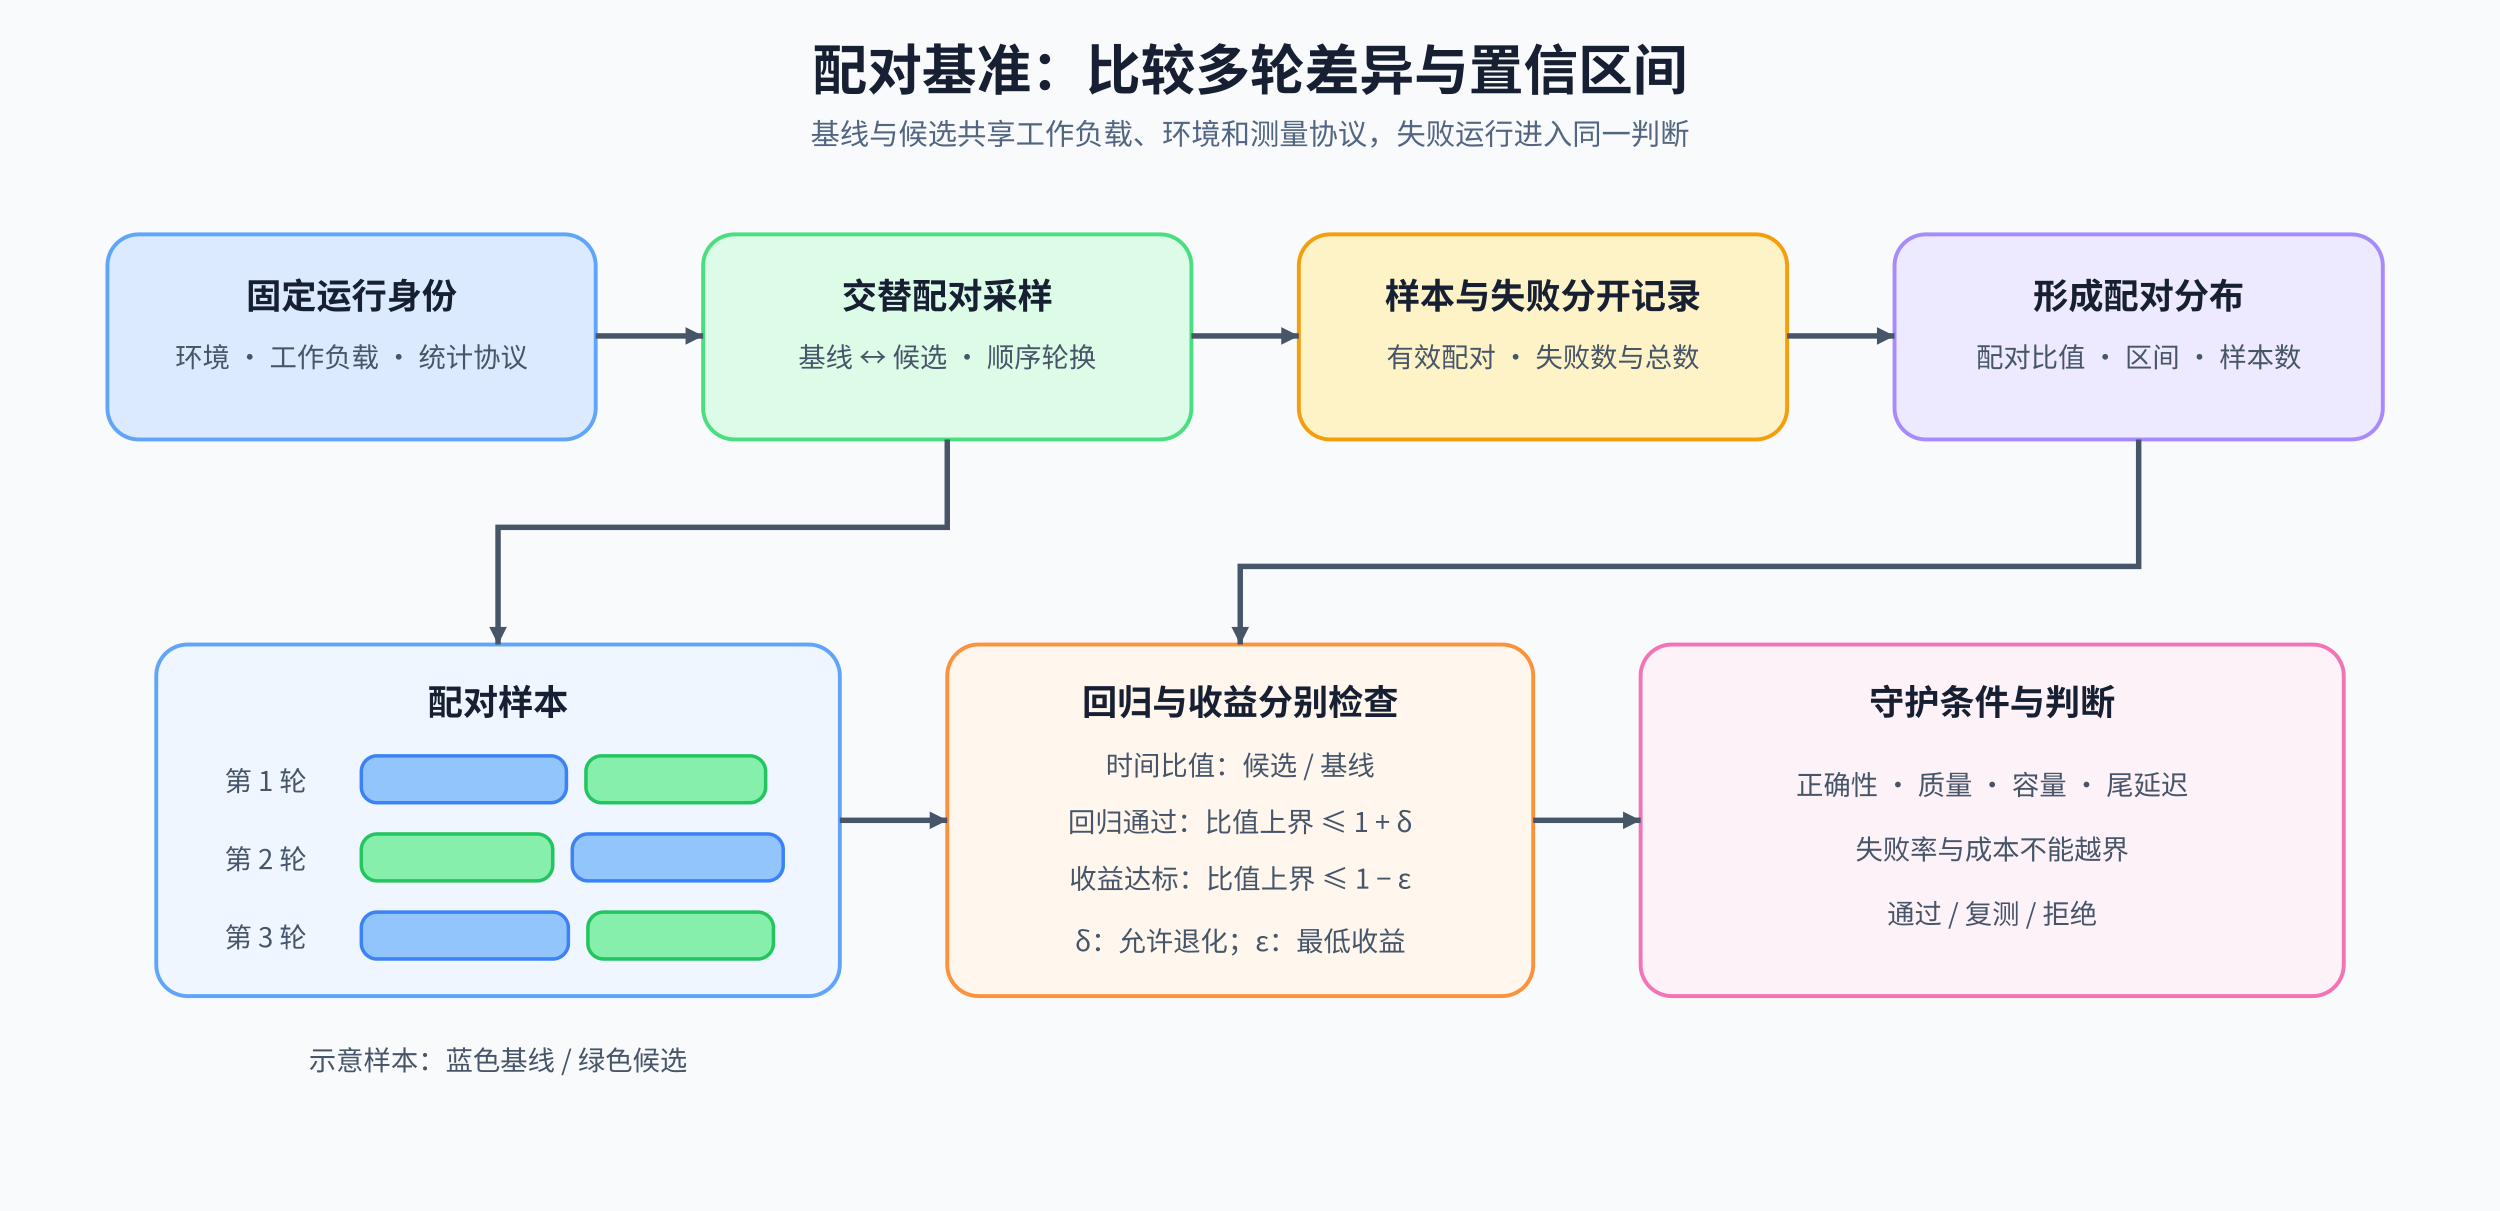
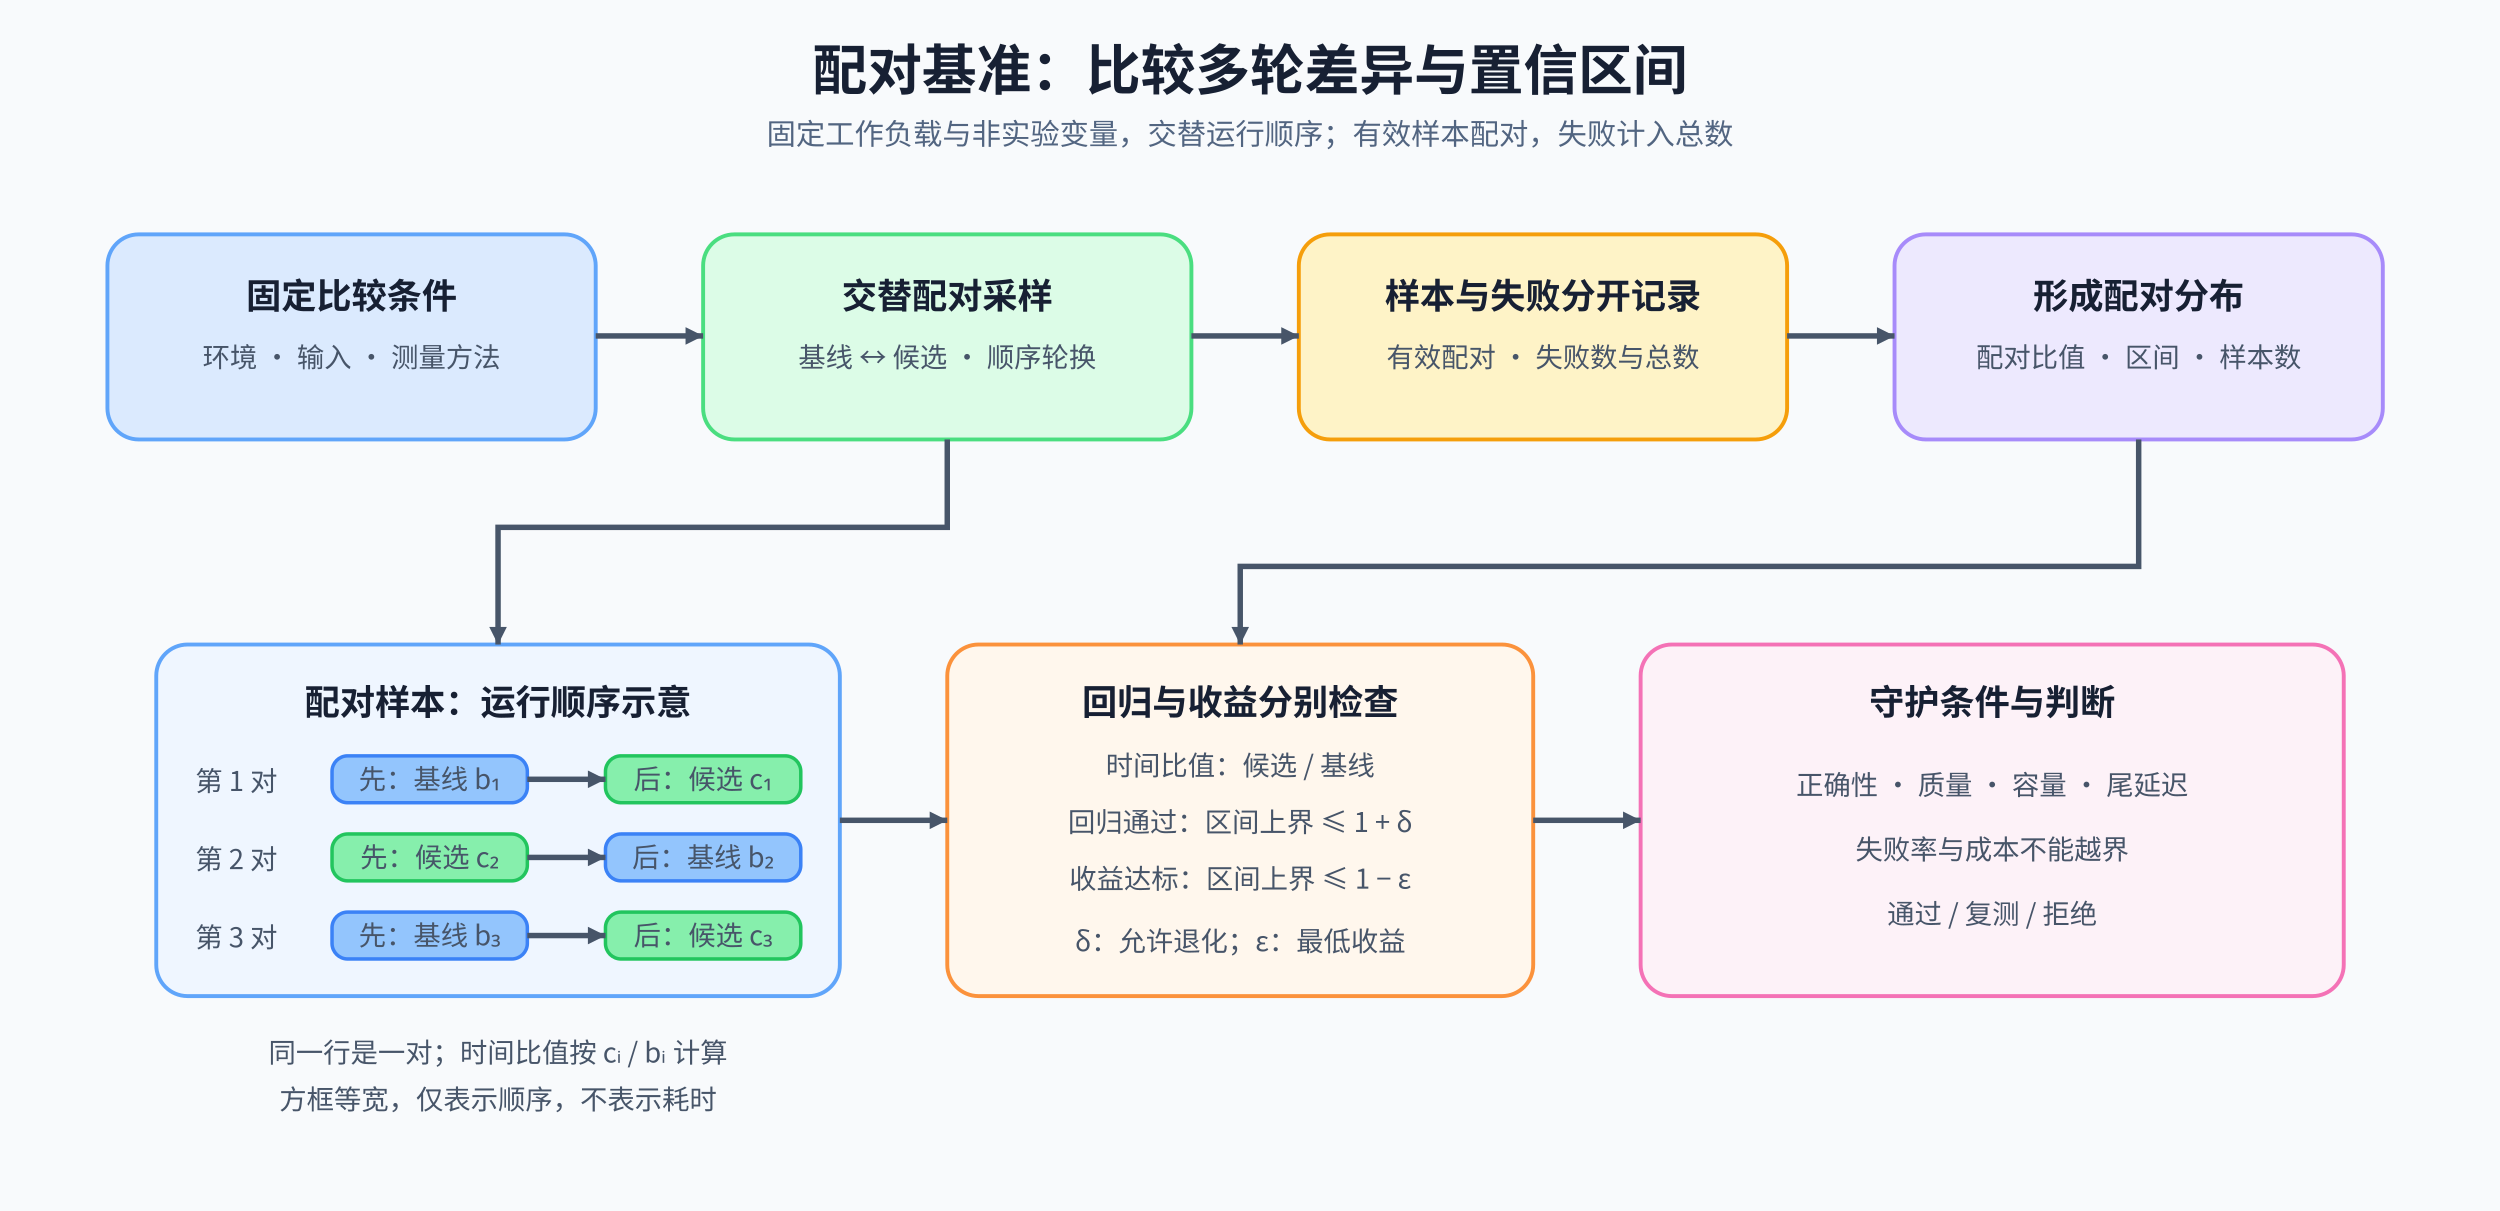
<svg xmlns="http://www.w3.org/2000/svg" width="1280" height="620" viewBox="0 0 1280 620" role="img" aria-labelledby="title desc">
  <defs>
    <marker id="arrow" markerWidth="9" markerHeight="9" refX="9" refY="4.5" orient="auto" markerUnits="userSpaceOnUse">
      <path d="M0 0L9 4.5L0 9Z" fill="#475569" />
    </marker>
    <style>text{font-family:"Noto Sans CJK SC","Microsoft YaHei",sans-serif;fill:#172033}.title{font-size:28px;font-weight:700}.sub{font-size:15px;fill:#526581}.head{font-size:18px;font-weight:700}.body{font-size:14px;fill:#475569}.node{stroke-width:2;rx:16}.line{stroke:#475569;stroke-width:2.8;fill:none;marker-end:url(#arrow)}.bar{stroke-width:1.8;rx:8}</style>
  </defs>
  <rect id="node-0" width="1280" height="620" fill="#f8fafc" />
  <text x="640" y="46" text-anchor="middle" class="title">配对基准：比较多轮差异与置信区间</text>
-   <text x="640" y="74" text-anchor="middle" class="sub">基线与候选共享工作负载、环境和测量协议，失败运行进入同一判断</text>
+   <text x="640" y="74" text-anchor="middle" class="sub">固定工作负载与非实验变量，交替运行顺序；有效样本配对，失败计入总数</text>
  <rect id="node-1" x="55" y="120" width="250" height="105" fill="#dbeafe" stroke="#60a5fa" class="node" />
-   <text x="180" y="158" text-anchor="middle" class="head">固定运行身份</text>
-   <text x="180" y="188" text-anchor="middle" class="body">环境 · 工作负载 · 统计协议</text>
+   <text x="180" y="158" text-anchor="middle" class="head">固定比较条件</text>
+   <text x="180" y="188" text-anchor="middle" class="body">环境 · 输入 · 测量方法</text>
  <rect id="node-2" x="360" y="120" width="250" height="105" fill="#dcfce7" stroke="#4ade80" class="node" />
  <text x="485" y="158" text-anchor="middle" class="head">交替配对采样</text>
  <text x="485" y="188" text-anchor="middle" class="body">基线 ↔ 候选 · 顺序轮换</text>
  <rect id="node-3" x="665" y="120" width="250" height="105" fill="#fef3c7" stroke="#f59e0b" class="node" />
  <text x="790" y="158" text-anchor="middle" class="head">样本与失败分开记录</text>
  <text x="790" y="188" text-anchor="middle" class="body">有效配对 · 失败数与总数</text>
  <rect id="node-4" x="970" y="120" width="250" height="105" fill="#ede9fe" stroke="#a78bfa" class="node" />
  <text x="1095" y="158" text-anchor="middle" class="head">形成配对分布</text>
  <text x="1095" y="188" text-anchor="middle" class="body">配对比值 · 区间 · 样本数</text>
  <path d="M305 172H360" data-source="node-1" data-target="node-2" class="line" />
  <path d="M610 172H665" data-source="node-2" data-target="node-3" class="line" />
  <path d="M915 172H970" data-source="node-3" data-target="node-4" class="line" />
  <rect id="node-5" x="80" y="330" width="350" height="180" fill="#eff6ff" stroke="#60a5fa" class="node" />
-   <text x="255" y="366" text-anchor="middle" class="head">配对样本</text>
-   <text x="115" y="405" class="body">第 1 轮</text>
-   <rect id="node-6" x="185" y="387" width="105" height="24" fill="#93c5fd" stroke="#3b82f6" class="bar" />
-   <rect id="node-7" x="300" y="387" width="92" height="24" fill="#86efac" stroke="#22c55e" class="bar" />
-   <text x="115" y="445" class="body">第 2 轮</text>
-   <rect id="node-8" x="185" y="427" width="98" height="24" fill="#86efac" stroke="#22c55e" class="bar" />
-   <rect id="node-9" x="293" y="427" width="108" height="24" fill="#93c5fd" stroke="#3b82f6" class="bar" />
-   <text x="115" y="485" class="body">第 3 轮</text>
-   <rect id="node-10" x="185" y="467" width="106" height="24" fill="#93c5fd" stroke="#3b82f6" class="bar" />
-   <rect id="node-11" x="301" y="467" width="95" height="24" fill="#86efac" stroke="#22c55e" class="bar" />
+   <text x="255" y="366" text-anchor="middle" class="head">配对样本：运行顺序示意</text>
+   <text x="100" y="405" class="body">第 1 对</text>
+   <rect id="node-6" x="170" y="387" width="100" height="24" fill="#93c5fd" stroke="#3b82f6" class="bar" />
+   <text x="220" y="404" text-anchor="middle" class="body">先：基线 b₁</text>
+   <rect id="node-7" x="310" y="387" width="100" height="24" fill="#86efac" stroke="#22c55e" class="bar" />
+   <text x="360" y="404" text-anchor="middle" class="body">后：候选 c₁</text>
+   <text x="100" y="445" class="body">第 2 对</text>
+   <rect id="node-8" x="170" y="427" width="100" height="24" fill="#86efac" stroke="#22c55e" class="bar" />
+   <text x="220" y="444" text-anchor="middle" class="body">先：候选 c₂</text>
+   <rect id="node-9" x="310" y="427" width="100" height="24" fill="#93c5fd" stroke="#3b82f6" class="bar" />
+   <text x="360" y="444" text-anchor="middle" class="body">后：基线 b₂</text>
+   <text x="100" y="485" class="body">第 3 对</text>
+   <rect id="node-10" x="170" y="467" width="100" height="24" fill="#93c5fd" stroke="#3b82f6" class="bar" />
+   <text x="220" y="484" text-anchor="middle" class="body">先：基线 b₃</text>
+   <rect id="node-11" x="310" y="467" width="100" height="24" fill="#86efac" stroke="#22c55e" class="bar" />
+   <text x="360" y="484" text-anchor="middle" class="body">后：候选 c₃</text>
+   <path d="M270 399H310" data-source="node-6" data-target="node-7" class="line" />
+   <path d="M270 439H310" data-source="node-8" data-target="node-9" class="line" />
+   <path d="M270 479H310" data-source="node-10" data-target="node-11" class="line" />
  <rect id="node-12" x="485" y="330" width="300" height="180" fill="#fff7ed" stroke="#fb923c" class="node" />
  <text x="635" y="366" text-anchor="middle" class="head">回归与收益分别检查</text>
  <text x="635" y="397" text-anchor="middle" class="body">时间比值：候选 / 基线</text>
-   <text x="635" y="426" text-anchor="middle" class="body">回归通过：比值上界 ≤ 1 + δ</text>
-   <text x="635" y="455" text-anchor="middle" class="body">收益达标：比值上界 ≤ 1 − ε</text>
+   <text x="635" y="426" text-anchor="middle" class="body">回归通过：区间上界 ≤ 1 + δ</text>
+   <text x="635" y="455" text-anchor="middle" class="body">收益达标：区间上界 ≤ 1 − ε</text>
  <text x="635" y="487" text-anchor="middle" class="body">δ：允许退化；ε：最低收益</text>
  <rect id="node-13" x="840" y="330" width="360" height="180" fill="#fdf2f8" stroke="#f472b6" class="node" />
  <text x="1020" y="366" text-anchor="middle" class="head">守护条件与判断</text>
  <text x="1020" y="407" text-anchor="middle" class="body">正确性 · 质量 · 容量 · 尾延迟</text>
  <text x="1020" y="440" text-anchor="middle" class="body">失败率与成本不能越界</text>
  <text x="1020" y="473" text-anchor="middle" class="body">通过 / 复测 / 拒绝</text>
  <path d="M430 420H485" data-source="node-5" data-target="node-12" class="line" />
  <path d="M785 420H840" data-source="node-12" data-target="node-13" class="line" />
  <path d="M485 225V270H255V330" data-source="node-2" data-target="node-5" class="line" />
  <path d="M1095 225V290H635V330" data-source="node-4" data-target="node-12" class="line" />
-   <text x="255" y="548" text-anchor="middle" class="body">示意样本：蓝色基线 / 绿色候选</text>
+   <text x="255" y="544" text-anchor="middle" class="body">同一行是一对；时间比值按 cᵢ / bᵢ 计算</text>
+   <text x="255" y="568" text-anchor="middle" class="body">方框等宽，仅表示顺序，不表示耗时</text>
</svg>
